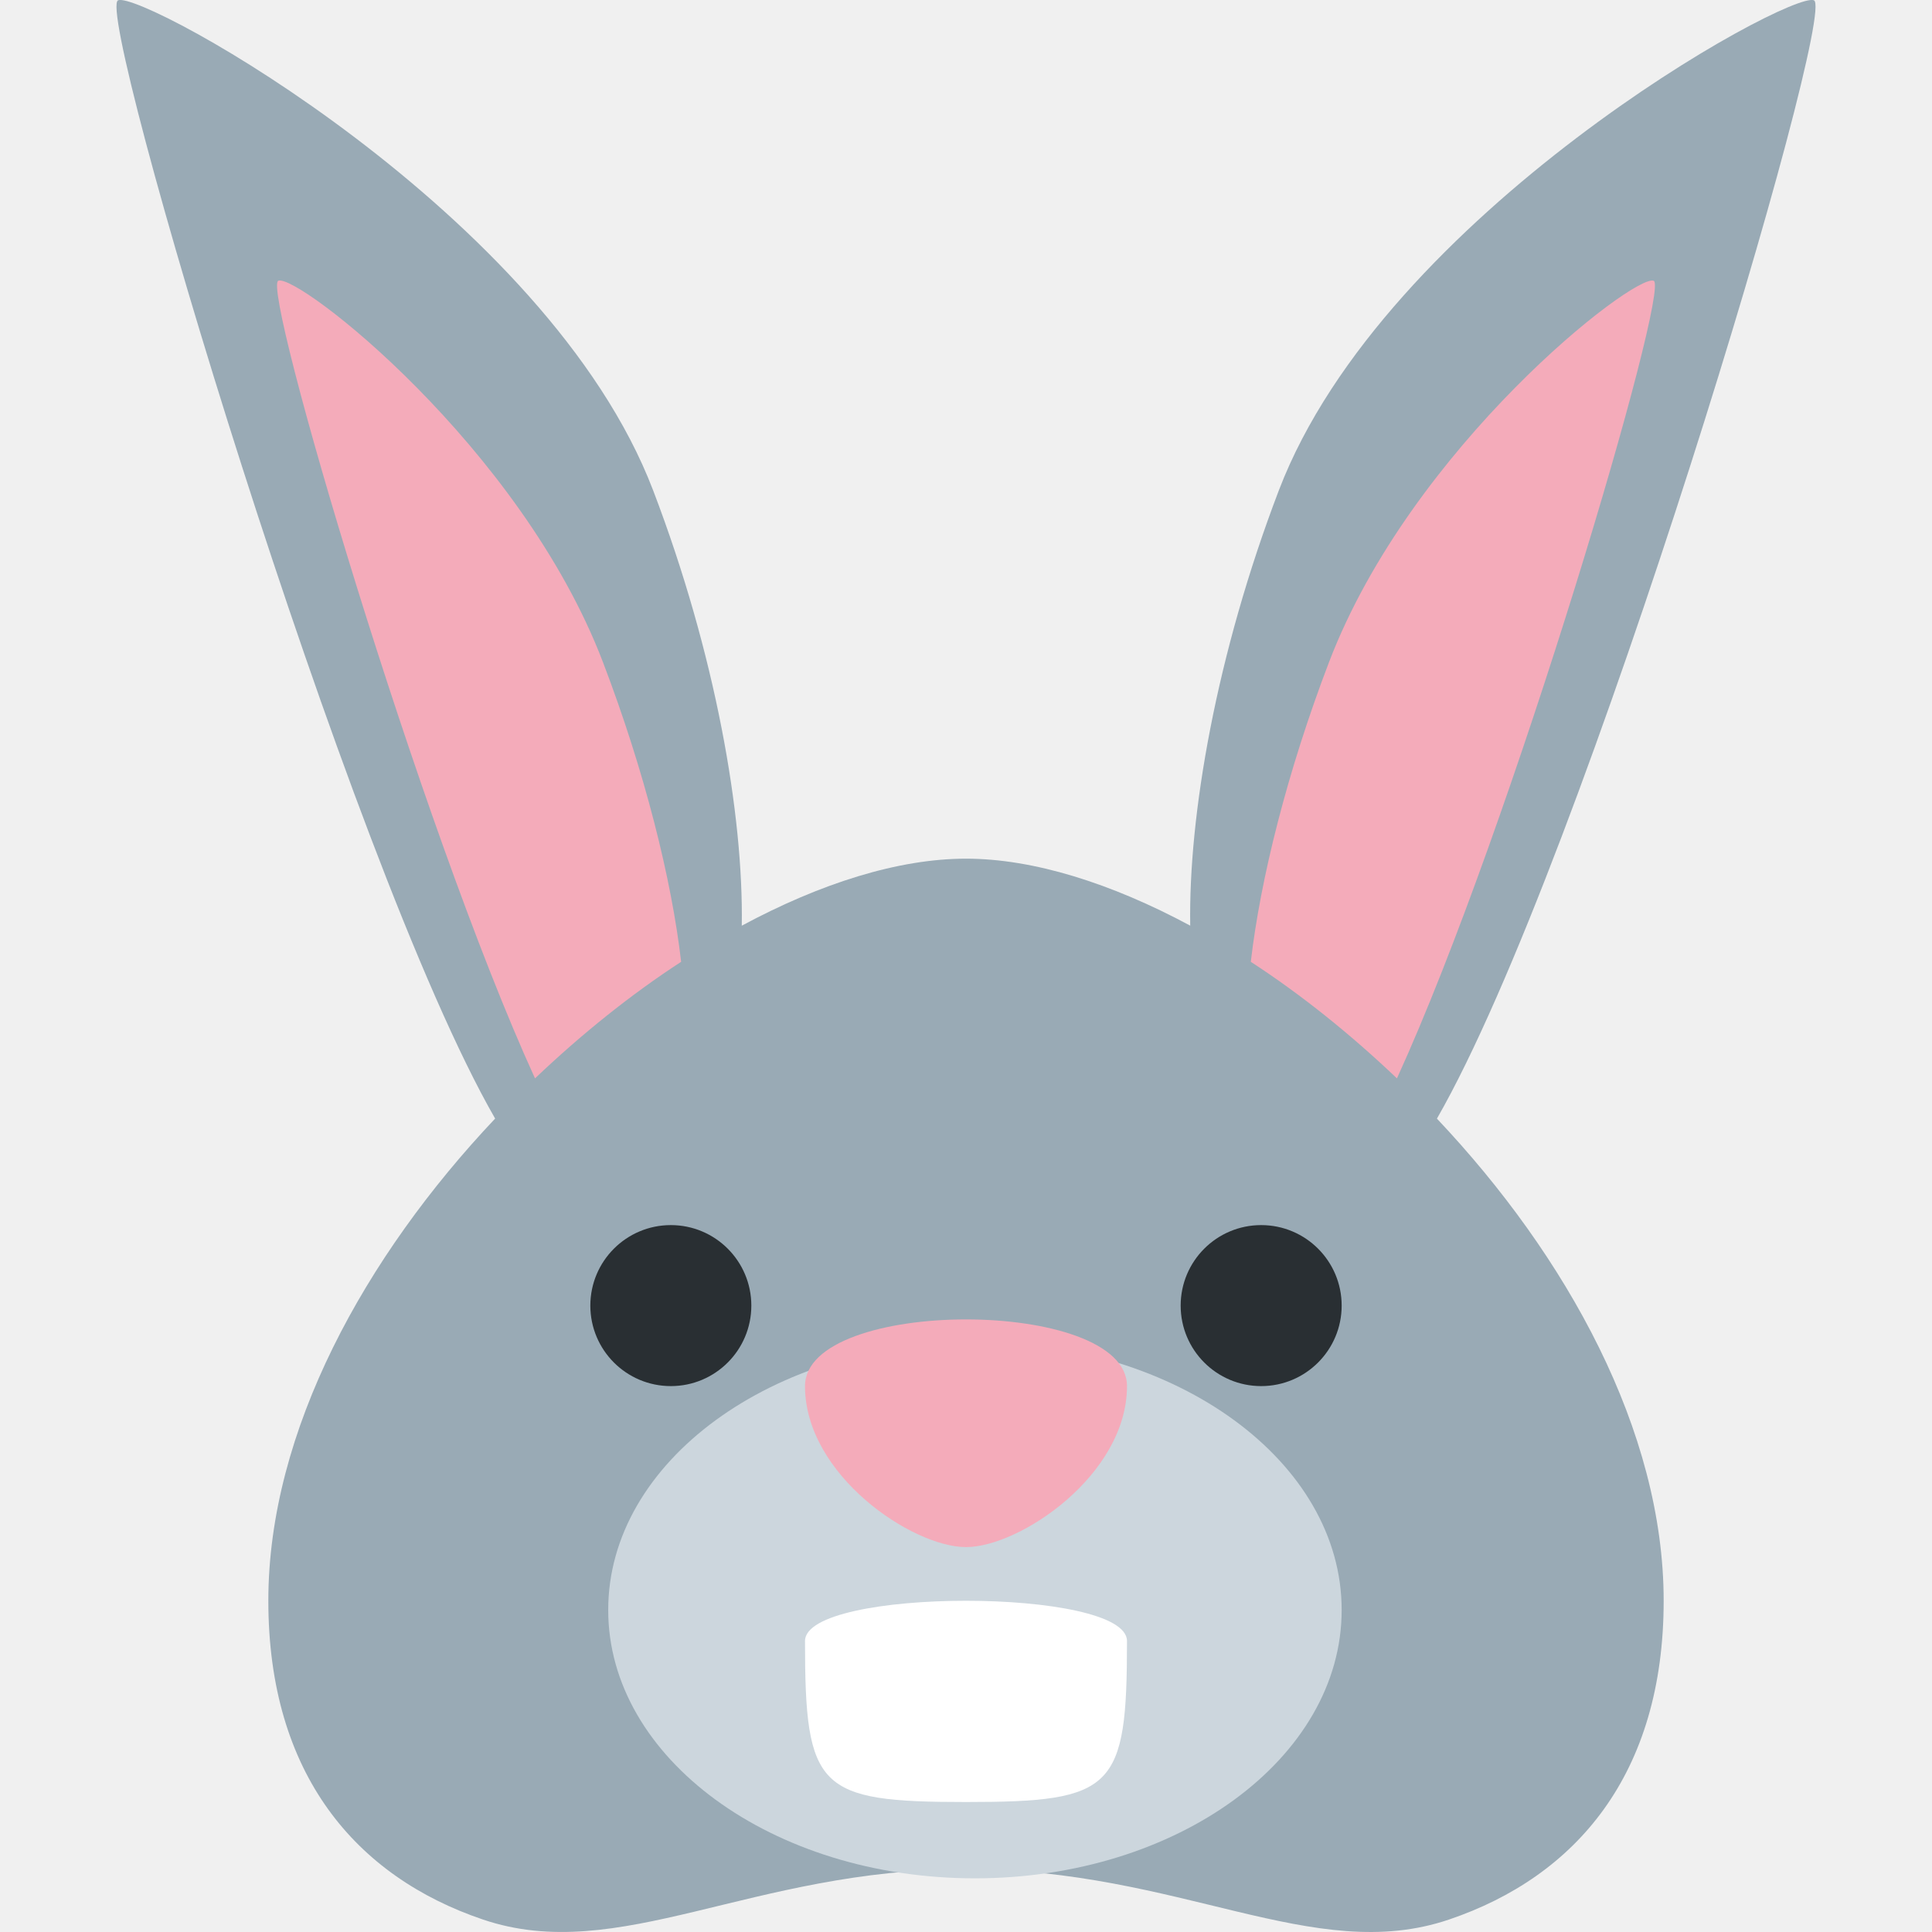
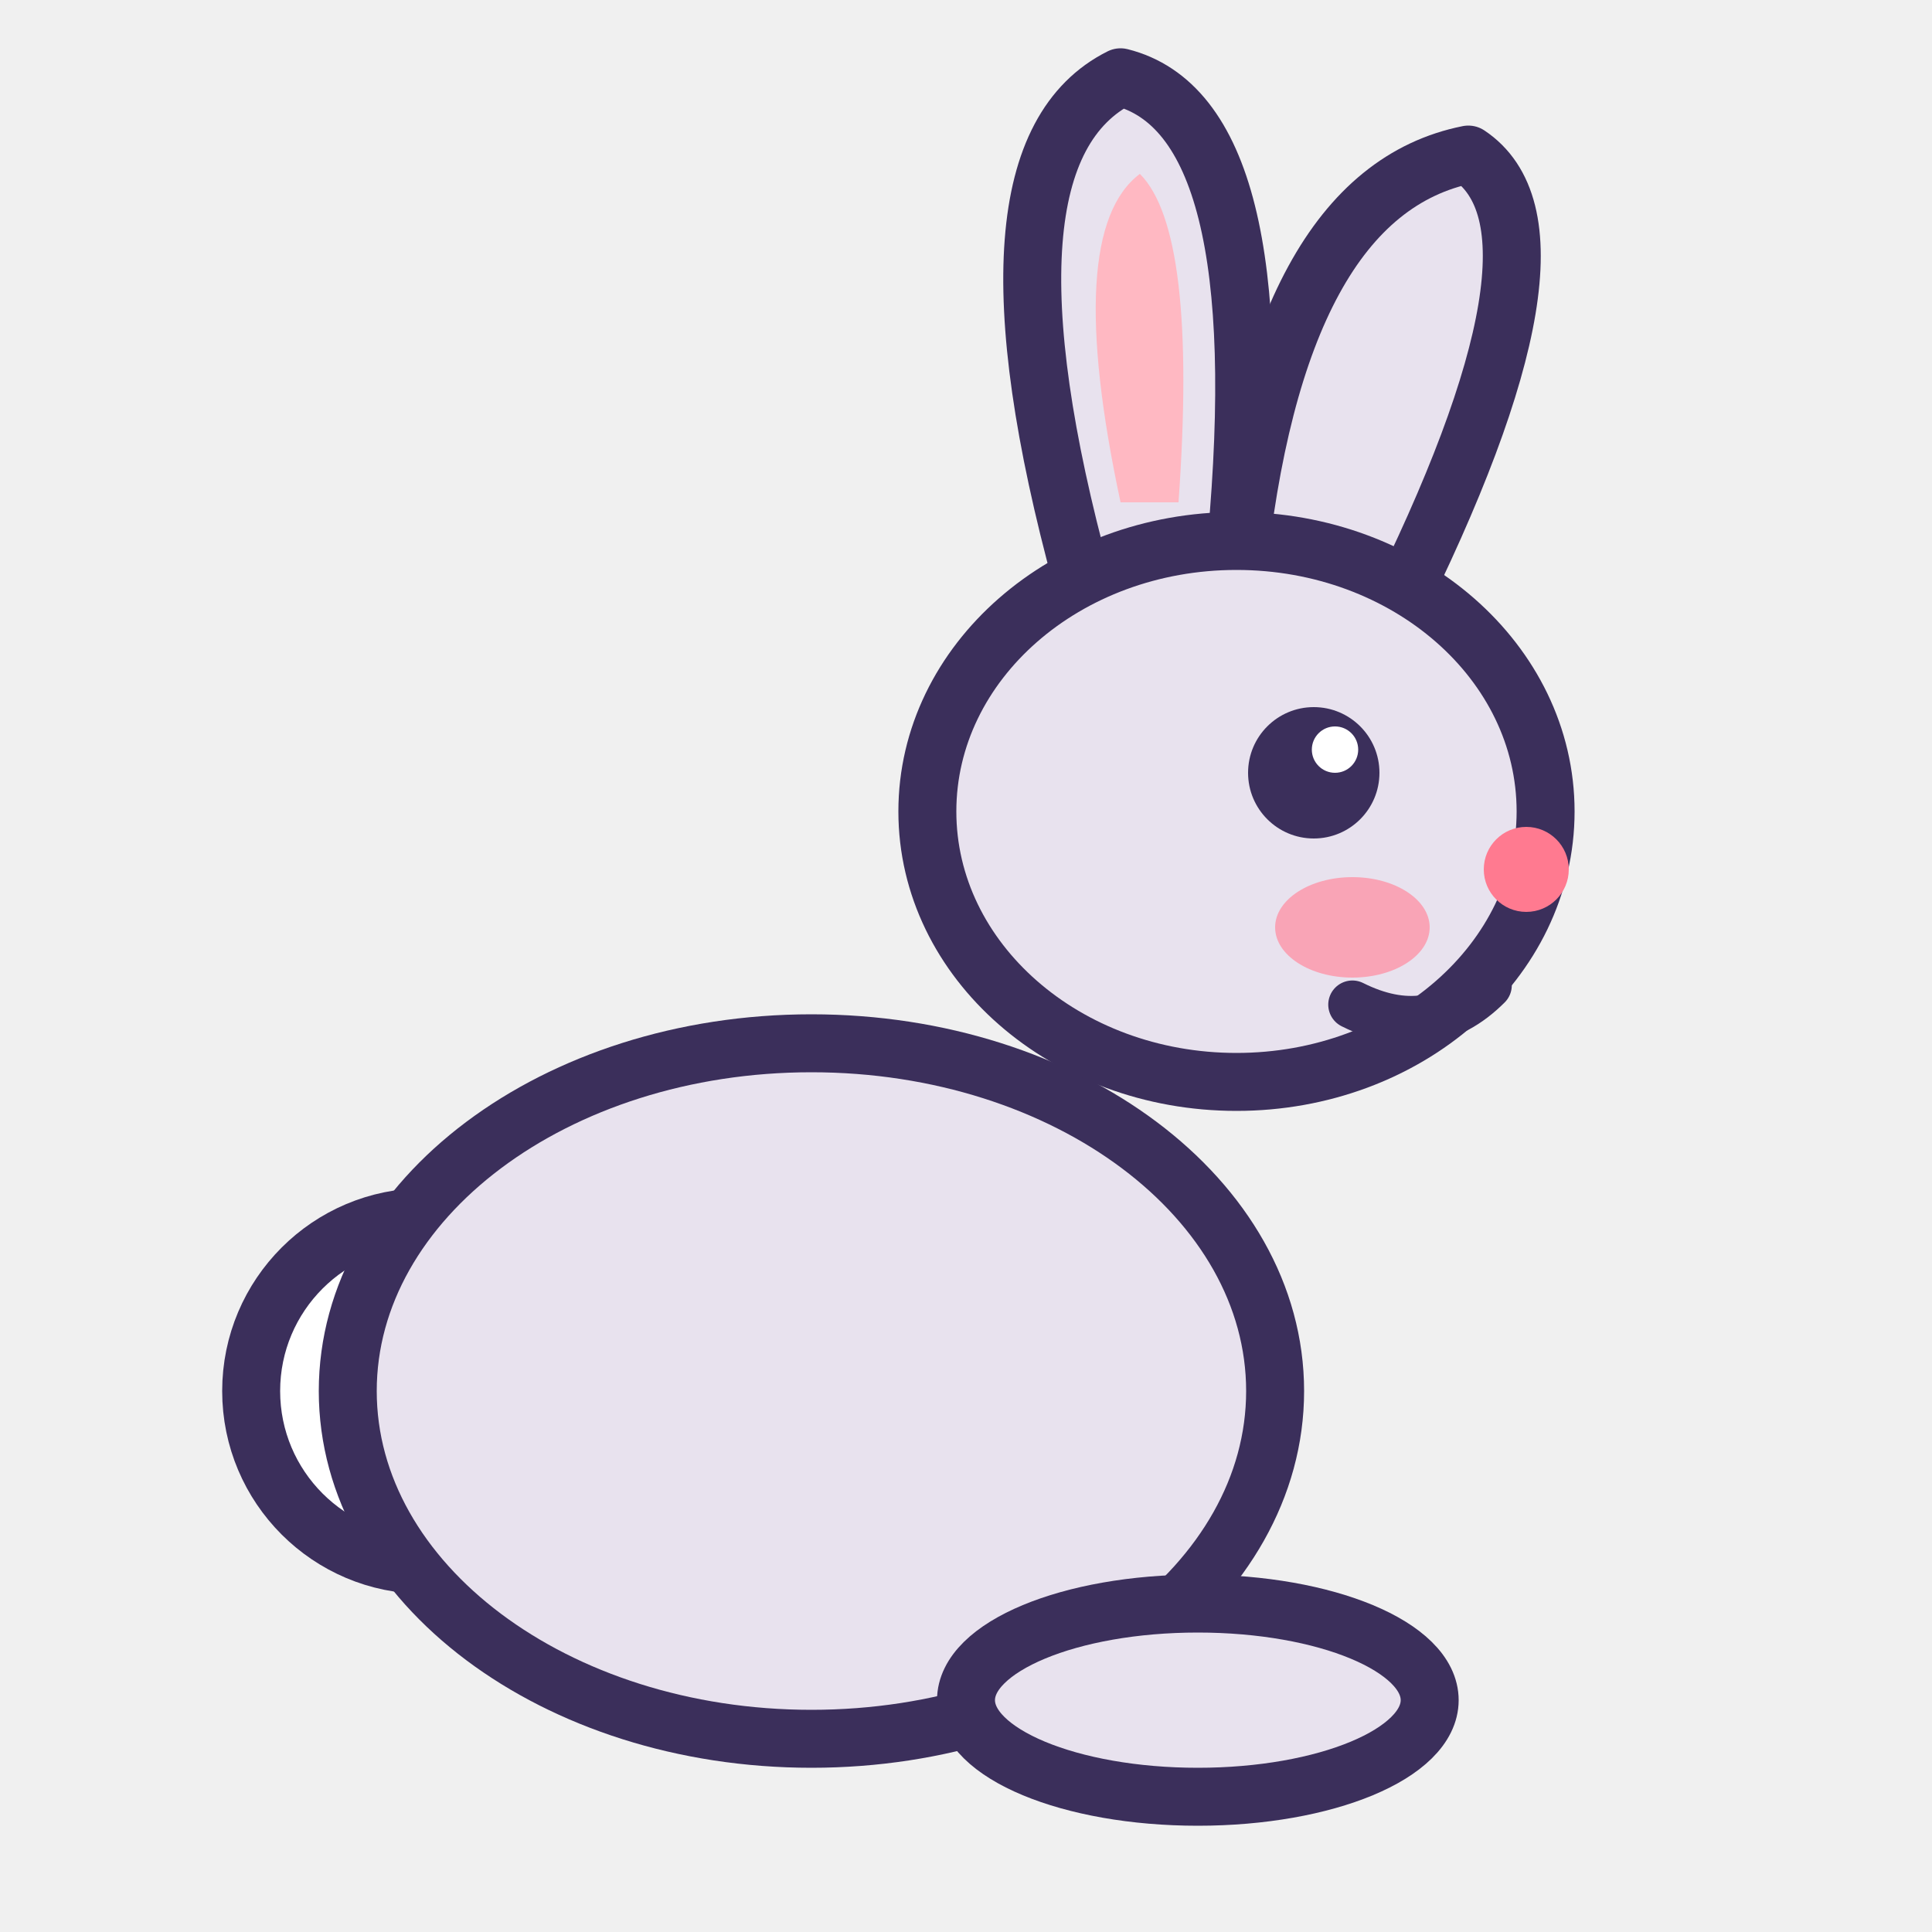
- <svg xmlns="http://www.w3.org/2000/svg" viewBox="0 0 36 36" preserveAspectRatio="xMidYMid meet">
-   <path fill="#99AAB5" d="M33.799.005c-.467-.178-7.998 3.971-9.969 9.131-1.166 3.052-1.686 6.058-1.652 8.112C20.709 16.459 19.257 16 18 16s-2.709.458-4.178 1.249c.033-2.055-.486-5.061-1.652-8.112C10.2 3.977 2.668-.173 2.201.005c-.455.174 4.268 16.044 7.025 20.838C6.805 23.405 5 26.661 5 29.828c0 3.234 1.635 5.14 4 5.94 2.531.857 5-.94 9-.94s6.469 1.798 9 .94c2.365-.801 4-2.706 4-5.94 0-3.166-1.805-6.423-4.225-8.984C29.53 16.049 34.255.179 33.799.005z" />
-   <path fill="#F4ABBA" d="M12.692 17.922c-.178-1.54-.68-3.55-1.457-5.584-1.534-4.016-5.686-7.245-6.049-7.107-.319.122 2.627 10.14 4.783 14.863.866-.824 1.786-1.563 2.723-2.172zm13.338 2.172c2.156-4.723 5.102-14.741 4.784-14.862-.363-.139-4.516 3.091-6.05 7.107-.777 2.034-1.279 4.043-1.457 5.583.937.609 1.857 1.348 2.723 2.172z" />
-   <path fill="#CCD6DD" d="M25 30c0 2.762-3.06 5-6.834 5-3.773 0-6.833-2.238-6.833-5s3.06-5 6.833-5C21.94 25 25 27.238 25 30z" />
-   <path fill="#FFF" d="M21 30.578c0 2.762-.238 3-3 3-2.761 0-3-.238-3-3 0-1 6-1 6 0z" />
-   <circle fill="#292F33" cx="12.5" cy="24.328" r="1.5" />
-   <circle fill="#292F33" cx="23.5" cy="24.328" r="1.5" />
-   <path fill="#F4ABBA" d="M21 25.828c0 1.657-2 3-3 3s-3-1.343-3-3 6-1.657 6 0z" />
+ <svg xmlns="http://www.w3.org/2000/svg" viewBox="0 0 100 100" data-bare="1">
+   <path d="M56 30 Q50 8 58 4 Q66 6 64 28Z" fill="#E8E2EE" stroke="#3B2F5B" stroke-width="3" stroke-linejoin="round" stroke-linecap="round" />
+   <path d="M58 26 Q55 12 59 9 Q62 12 61 26Z" fill="#FFB8C2" />
+   <path d="M64 30 Q66 10 76 8 Q82 12 72 32Z" fill="#E8E2EE" stroke="#3B2F5B" stroke-width="3" stroke-linejoin="round" stroke-linecap="round" />
+   <circle cx="22" cy="72" r="9" fill="#FFFFFF" stroke="#3B2F5B" stroke-width="3" stroke-linejoin="round" stroke-linecap="round" />
+   <ellipse cx="42" cy="72" rx="24" ry="18" fill="#E8E2EE" stroke="#3B2F5B" stroke-width="3" stroke-linejoin="round" stroke-linecap="round" />
+   <ellipse cx="62" cy="88" rx="12" ry="5" fill="#E8E2EE" stroke="#3B2F5B" stroke-width="3" stroke-linejoin="round" stroke-linecap="round" />
+   <ellipse cx="64" cy="42" rx="16" ry="14" fill="#E8E2EE" stroke="#3B2F5B" stroke-width="3" stroke-linejoin="round" stroke-linecap="round" />
+   <circle cx="68" cy="40" r="3.4" fill="#3B2F5B" />
+   <circle cx="69.1" cy="38.8" r="1.2" fill="#fff" />
+   <ellipse cx="70" cy="48" rx="4" ry="2.6" fill="#FF8FA3" opacity=".75" />
+   <circle cx="79" cy="45" r="2.2" fill="#FF7A90" />
+   <path d="M70 52 Q74 54 77 51" fill="none" stroke="#3B2F5B" stroke-width="2.5" stroke-linecap="round" stroke-linejoin="round" />
</svg>
